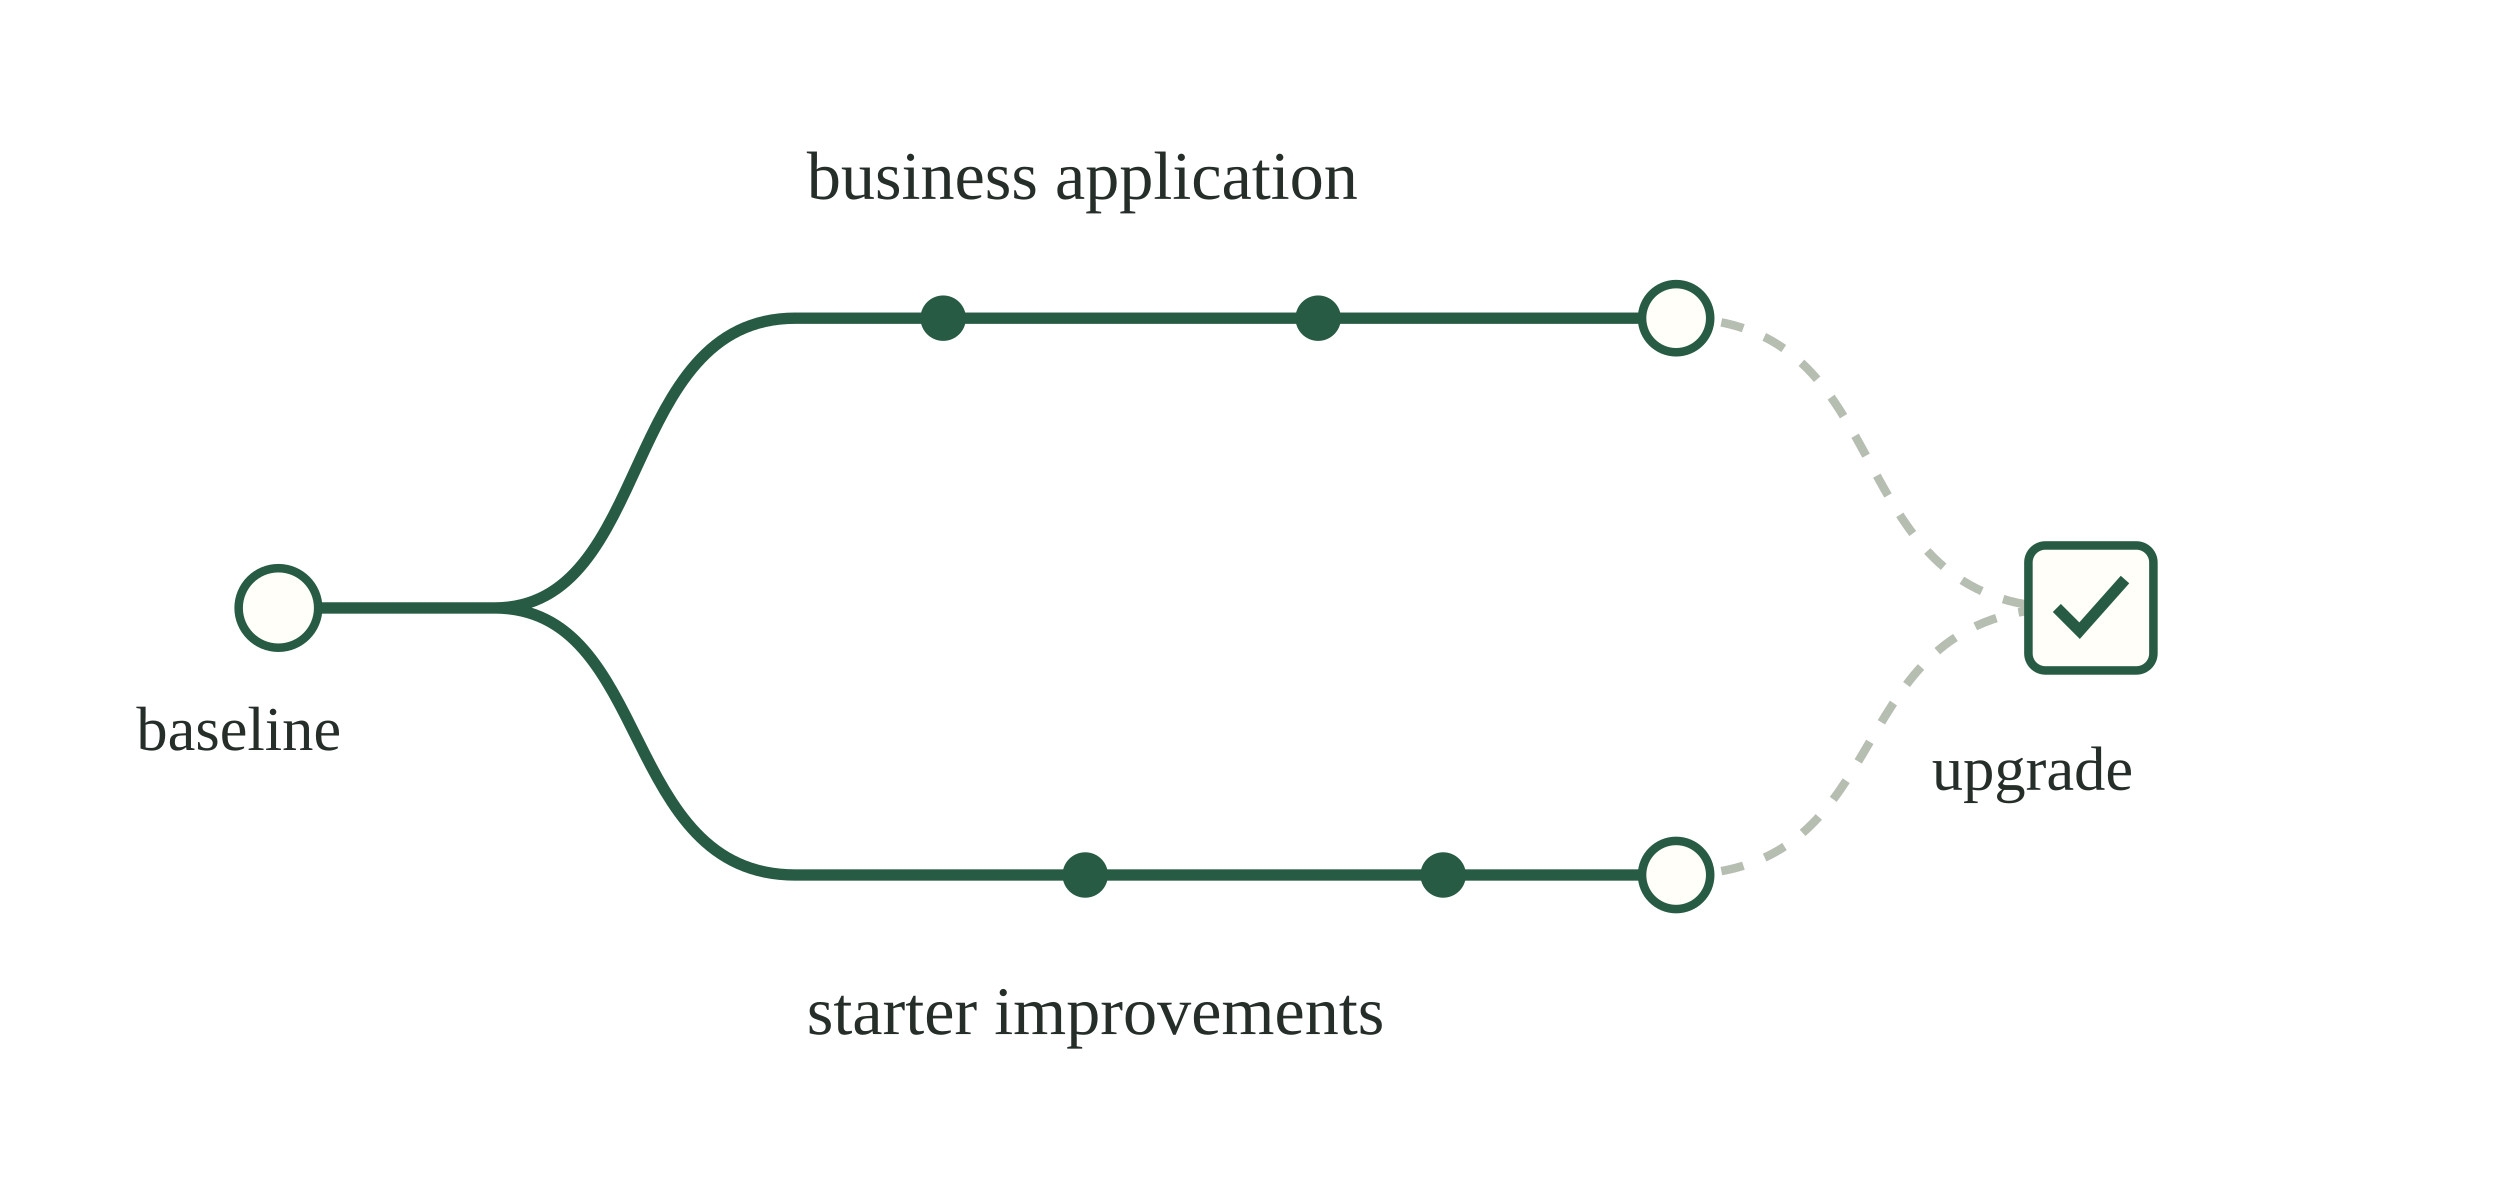
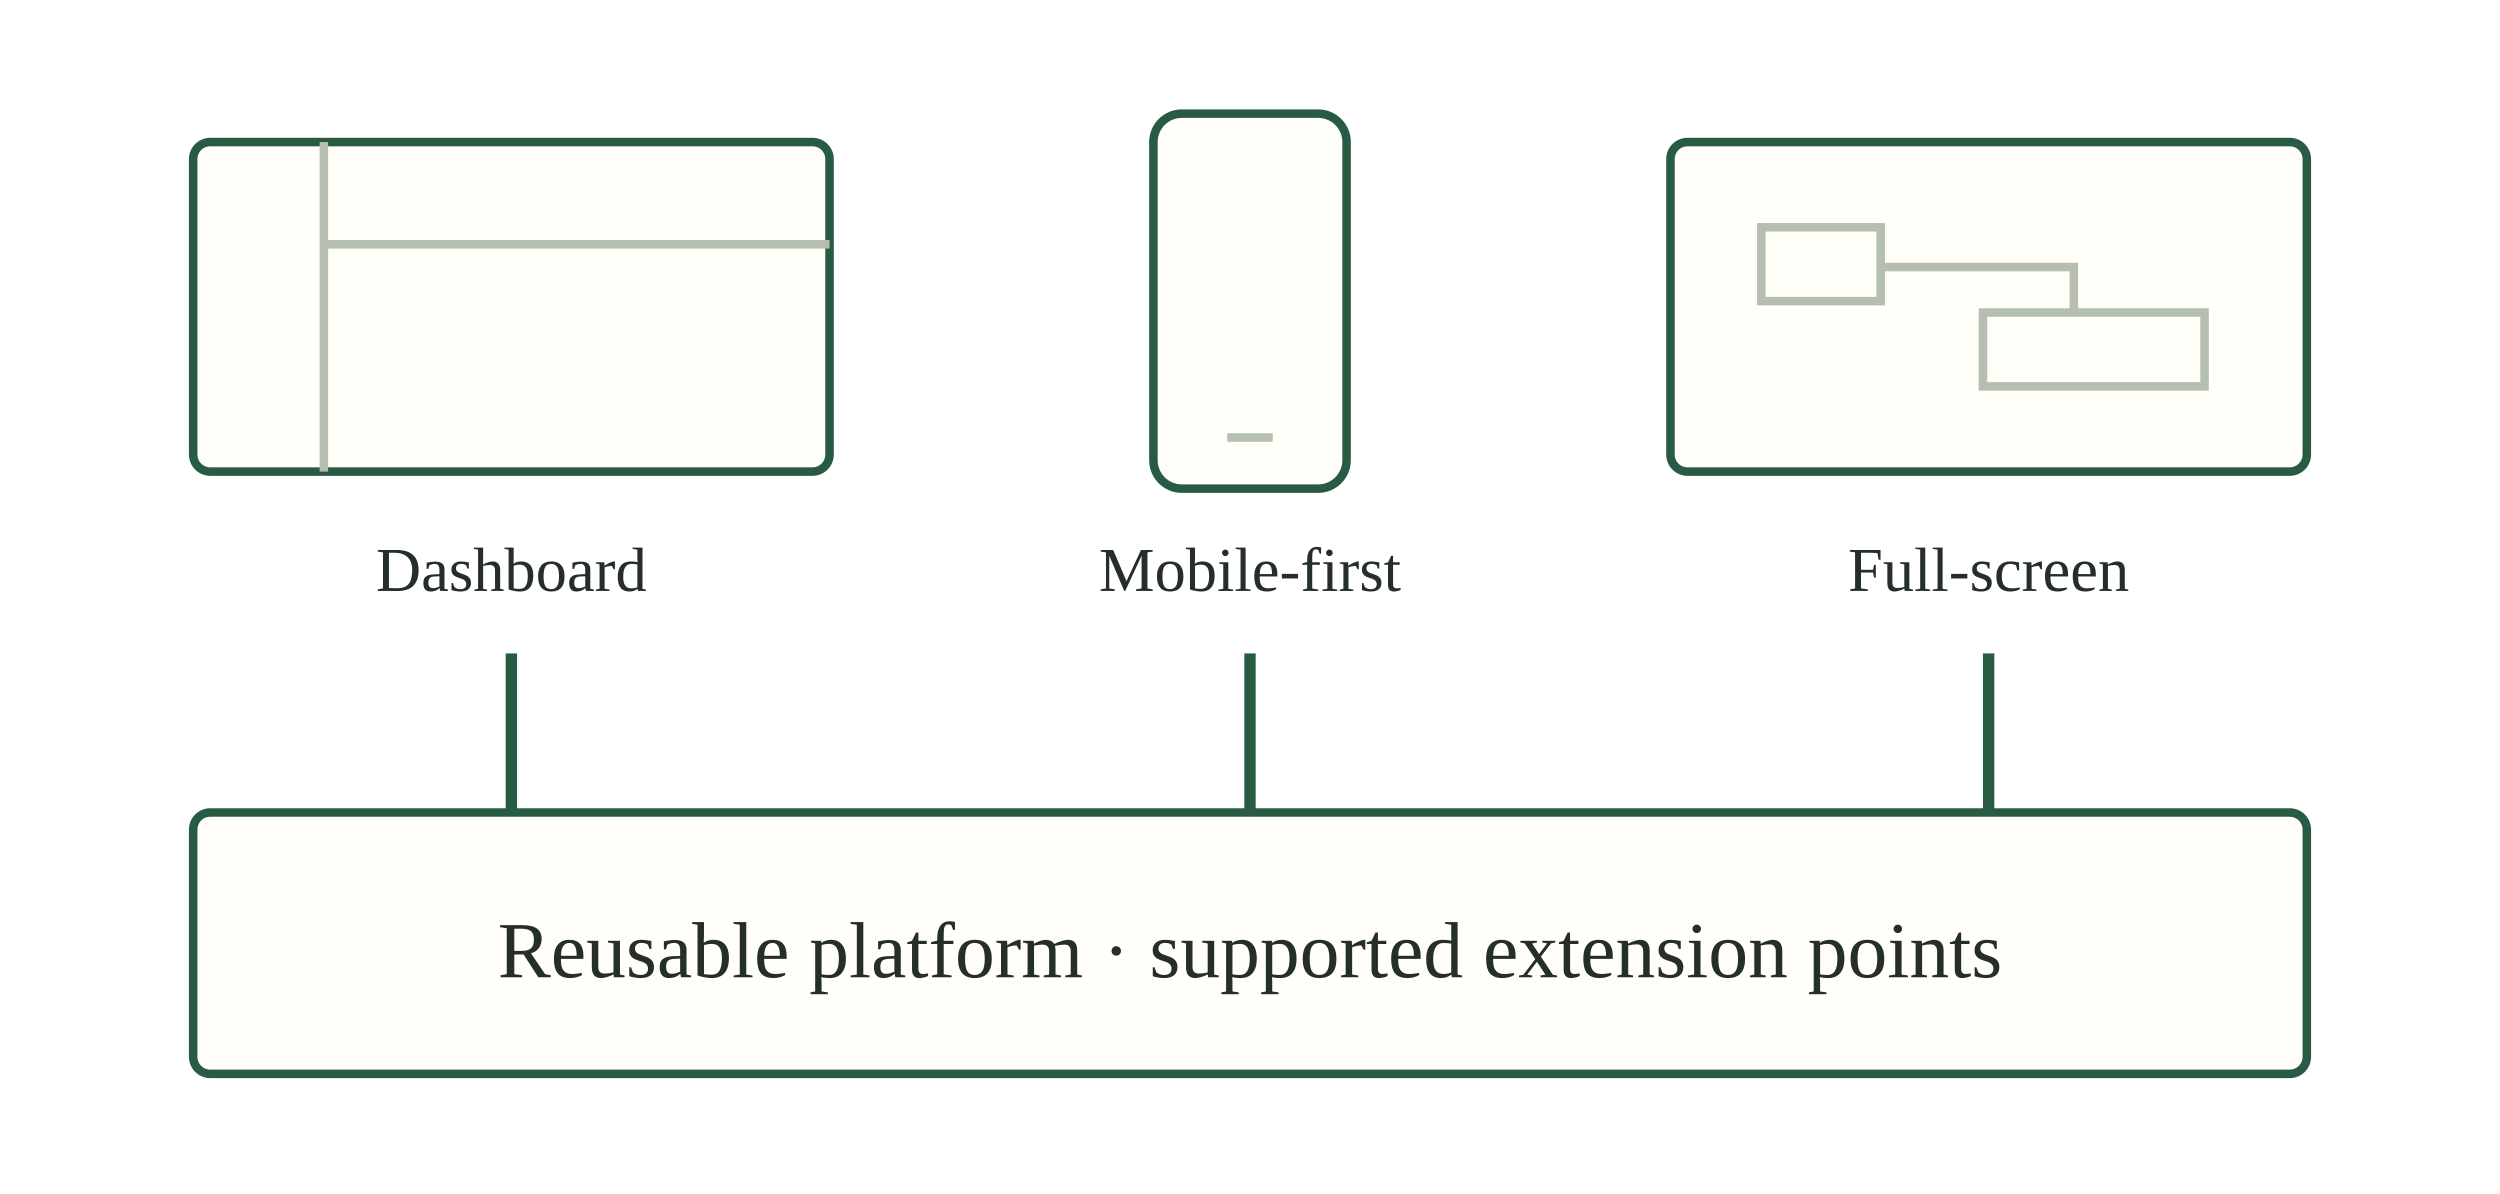
- <svg xmlns="http://www.w3.org/2000/svg" viewBox="0 0 440 210" role="img" aria-labelledby="cover-upgrade-title cover-upgrade-desc">
-   <style>svg{color:var(--ink,#252e29)}text{font-family:var(--sans,sans-serif);fill:currentColor}.diagram-line{fill:none;stroke:var(--accent,#275b43);stroke-width:2}.diagram-muted{fill:none;stroke:var(--line,#b5beb1);stroke-width:1.5;stroke-dasharray:4 4}.diagram-node{fill:var(--surface,#fffef9);stroke:var(--accent,#275b43);stroke-width:1.5}.diagram-dot{fill:var(--accent,#275b43)}</style>
-   <path class="diagram-line" d="M49 107H87C115 107 109 56 140 56H295M87 107C115 107 109 154 140 154H295" />
-   <path class="diagram-muted" d="M295 56C336 56 322 107 364 107M295 154C336 154 322 107 364 107" />
-   <g id="cover-upgrade-baseline">
-     <circle class="diagram-node" cx="49" cy="107" r="7" />
-     <text x="24" y="132" font-size="11">baseline</text>
+ <svg xmlns="http://www.w3.org/2000/svg" viewBox="0 0 440 210" role="img" aria-labelledby="cover-starter-title cover-starter-desc">
+   <style>svg{color:var(--ink,#252e29)}text{font-family:var(--sans,sans-serif);fill:currentColor}.diagram-line{fill:none;stroke:var(--accent,#275b43);stroke-width:2}.diagram-muted{fill:none;stroke:var(--line,#b5beb1);stroke-width:1.5}.diagram-node{fill:var(--surface,#fffef9);stroke:var(--accent,#275b43);stroke-width:1.5}</style>
+   <g id="cover-starter-products">
+     <rect class="diagram-node" x="34" y="25" width="112" height="58" rx="3" />
+     <path class="diagram-muted" d="M57 25V83M57 43H146" />
+     <rect class="diagram-node" x="203" y="20" width="34" height="66" rx="5" />
+     <path class="diagram-muted" d="M216 77H224" />
+     <rect class="diagram-node" x="294" y="25" width="112" height="58" rx="3" />
+     <path class="diagram-muted" d="M310 40h21v13h-21zM349 55h39v13h-39zM331 47h34v8" />
+     <text x="90" y="104" text-anchor="middle" font-size="11">Dashboard</text>
+     <text x="220" y="104" text-anchor="middle" font-size="11">Mobile-first</text>
+     <text x="350" y="104" text-anchor="middle" font-size="11">Full-screen</text>
  </g>
-   <g id="cover-upgrade-business">
-     <circle class="diagram-dot" cx="166" cy="56" r="4" />
-     <circle class="diagram-dot" cx="232" cy="56" r="4" />
-     <circle class="diagram-node" cx="295" cy="56" r="6" />
-     <text x="142" y="35" font-size="12">business application</text>
-   </g>
-   <g id="cover-upgrade-starter">
-     <circle class="diagram-dot" cx="191" cy="154" r="4" />
-     <circle class="diagram-dot" cx="254" cy="154" r="4" />
-     <circle class="diagram-node" cx="295" cy="154" r="6" />
-     <text x="142" y="182" font-size="12">starter improvements</text>
-   </g>
-   <g id="cover-upgrade-result">
-     <rect class="diagram-node" x="357" y="96" width="22" height="22" rx="3" />
-     <path class="diagram-line" d="m362 107 4 4 8-9" />
-     <text x="340" y="139" font-size="11">upgrade</text>
+   <path class="diagram-line" d="M90 115V143M220 115V143M350 115V143" />
+   <g id="cover-starter-foundation">
+     <rect class="diagram-node" x="34" y="143" width="372" height="46" rx="3" />
+     <text x="220" y="172" text-anchor="middle" font-size="14">Reusable platform · supported extension points</text>
  </g>
</svg>
